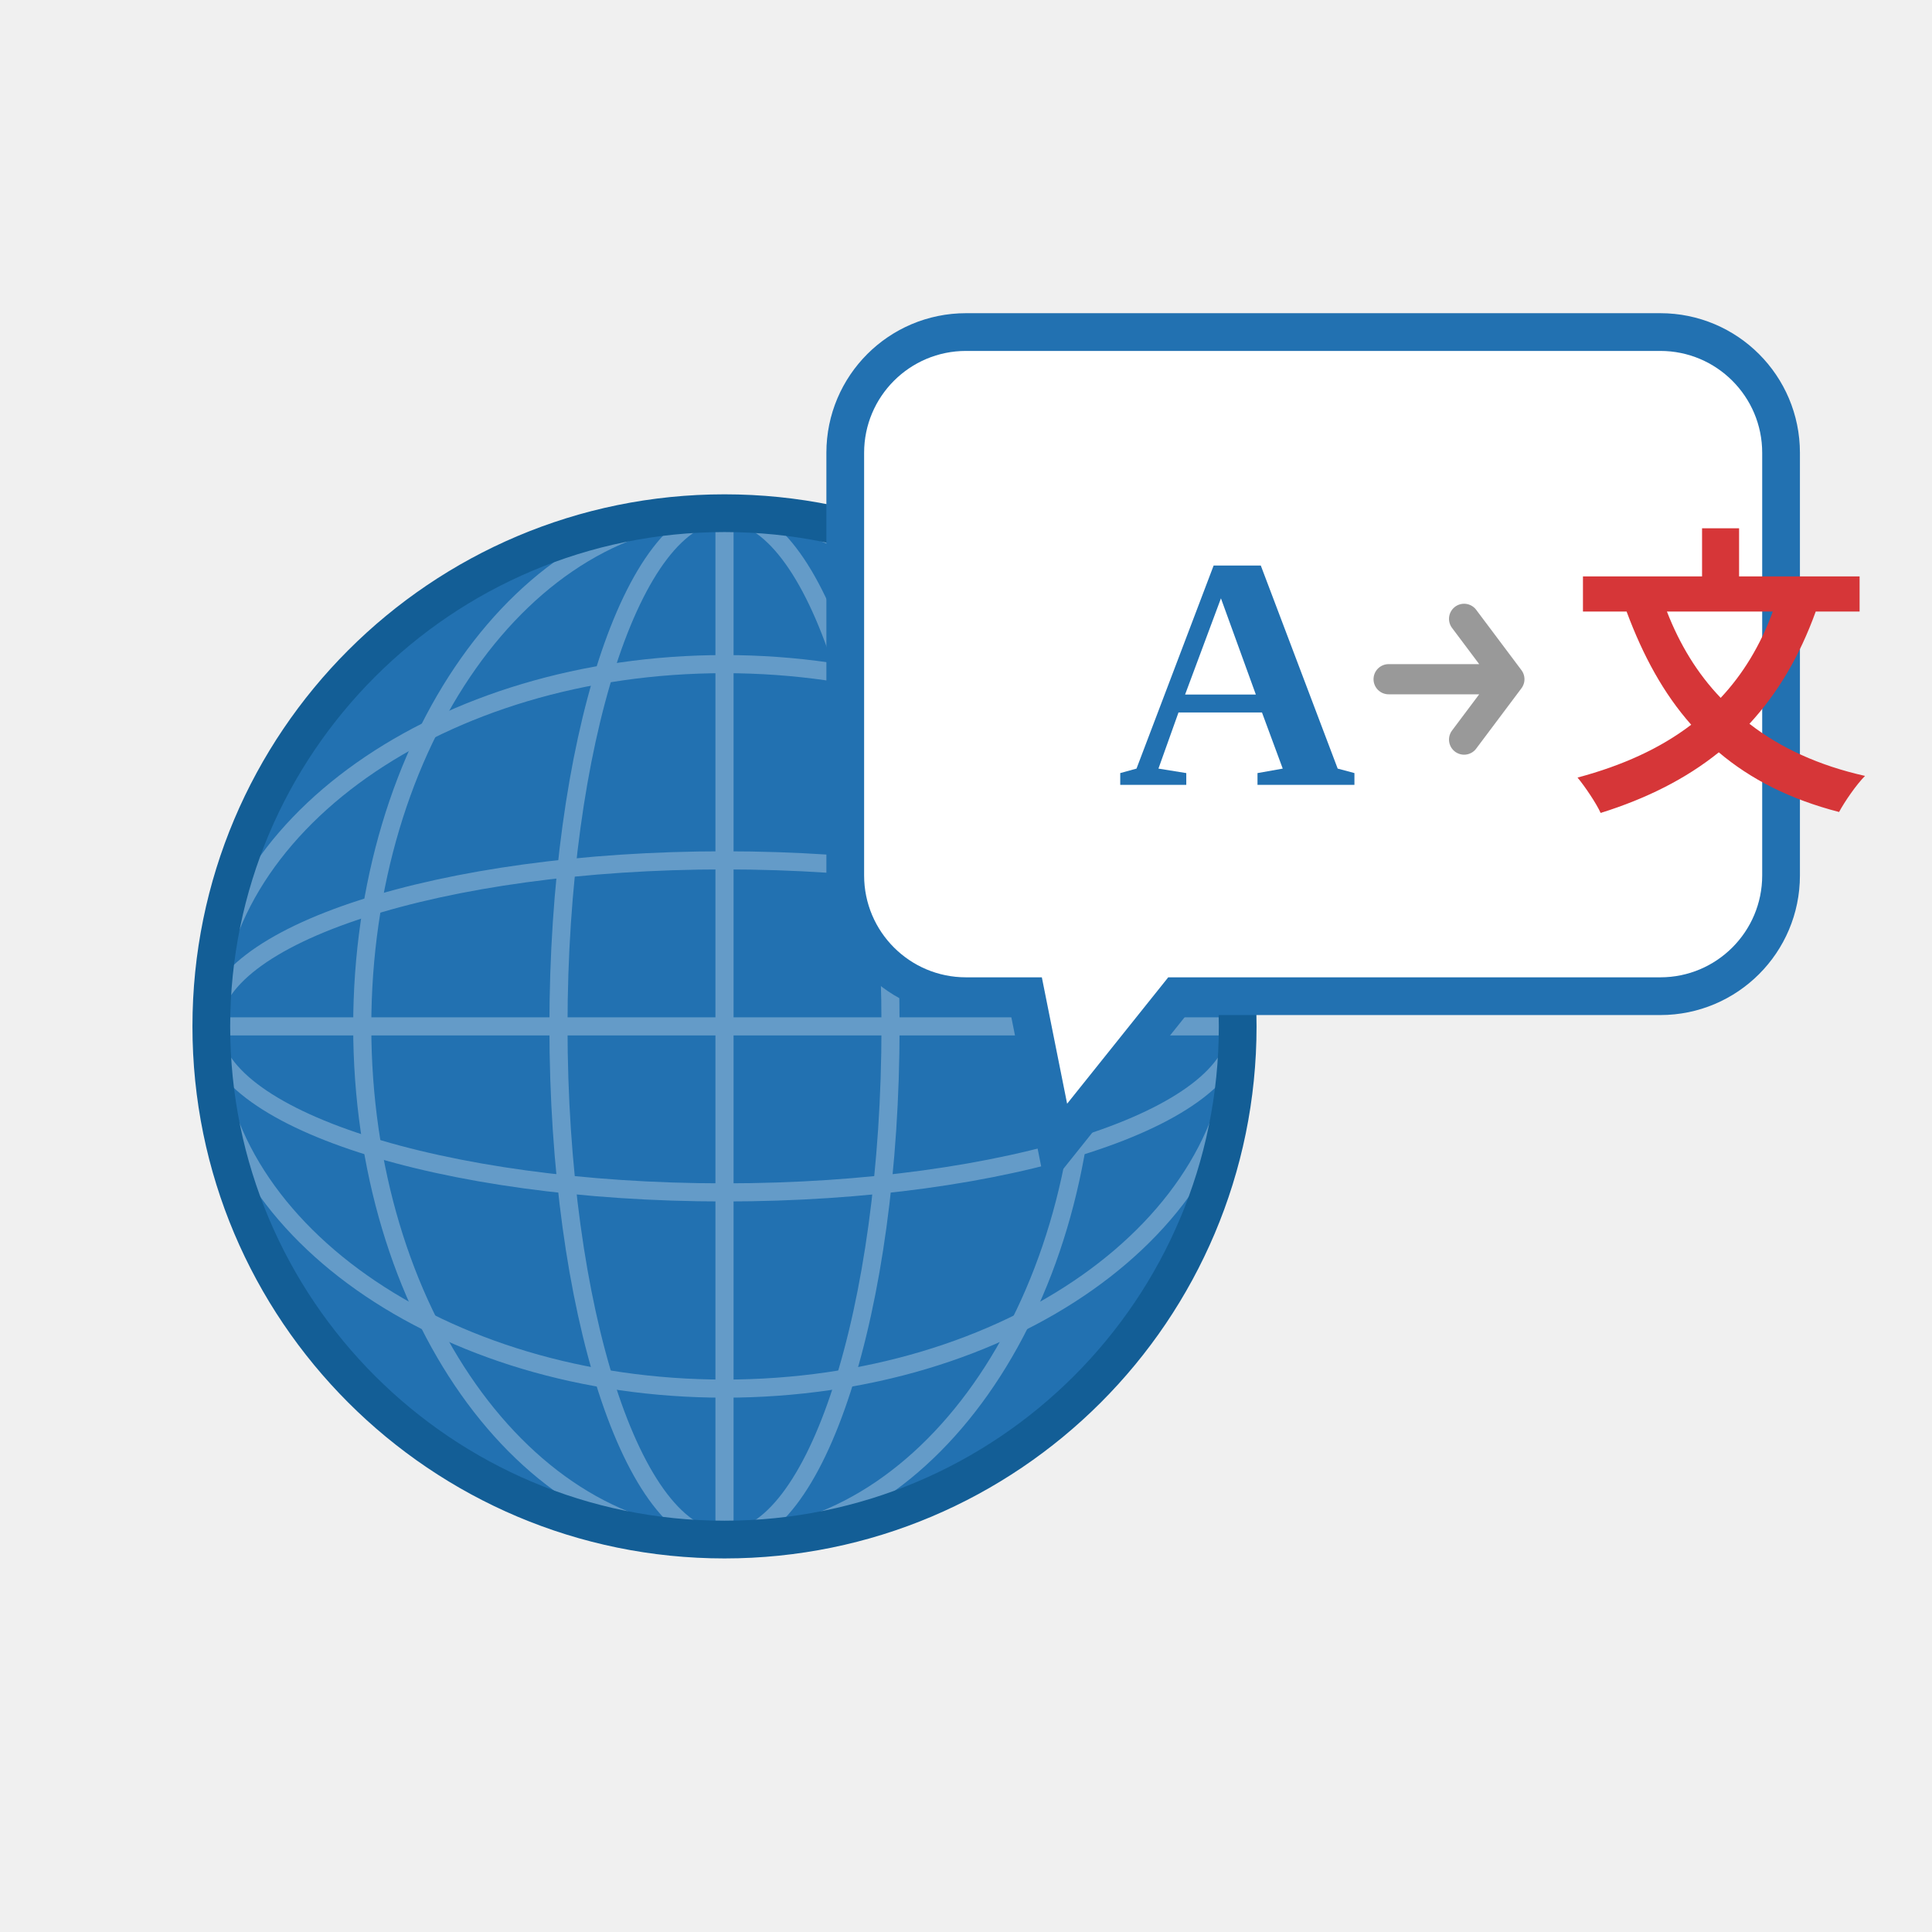
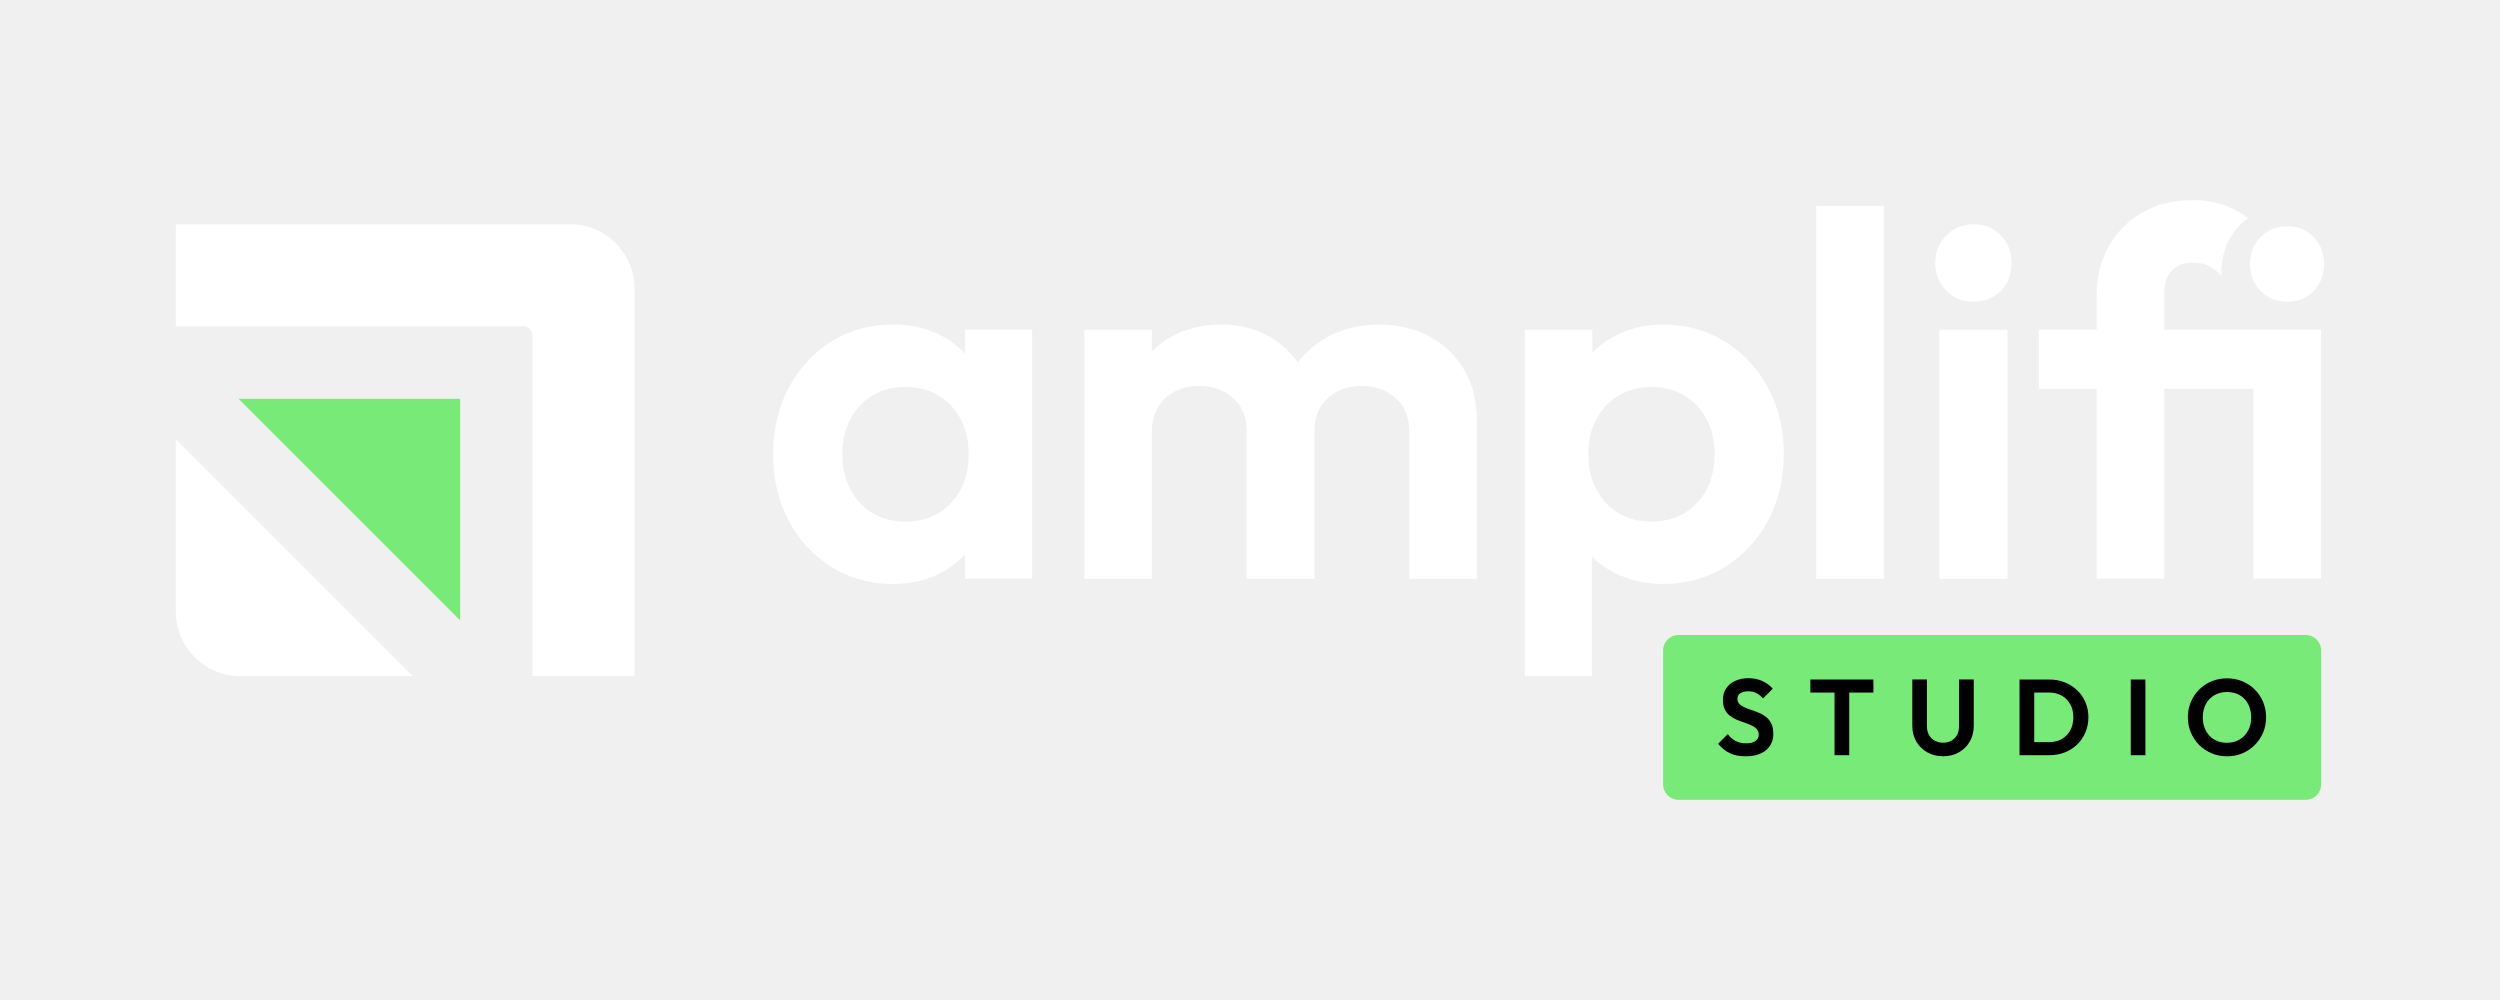
- <svg xmlns="http://www.w3.org/2000/svg" viewBox="0 0 128 128" width="128" height="128">
+ <svg xmlns="http://www.w3.org/2000/svg" id="Layer_1" viewBox="0 0 360 144">
  <defs>
-     <clipPath id="globe-clip">
-       <circle cx="48" cy="68" r="34" />
-     </clipPath>
+     <style>
+       .cls-1 {
+         fill: #fff;
+       }
+ 
+       .cls-2 {
+         fill: #78ea78;
+       }
+     </style>
  </defs>
-   <circle cx="48" cy="68" r="34" fill="#2271b1" />
-   <g clip-path="url(#globe-clip)" stroke="#fff" stroke-width="1.2" fill="none" opacity="0.3">
-     <ellipse cx="48" cy="68" rx="34" ry="11" />
-     <ellipse cx="48" cy="68" rx="34" ry="24" />
-     <ellipse cx="48" cy="68" rx="11" ry="34" />
-     <ellipse cx="48" cy="68" rx="24" ry="34" />
-     <line x1="14" y1="68" x2="82" y2="68" />
-     <line x1="48" y1="34" x2="48" y2="102" />
+   <g>
+     <polygon class="cls-2" points="66.26 89.33 66.26 57.43 34.36 57.43 66.26 89.33" />
+     <g>
+       <path class="cls-1" d="M25.32,63.27v24.8c0,5.13,4.16,9.29,9.29,9.29h24.8L25.32,63.27Z" />
+       <path class="cls-1" d="M82.09,32.3H25.32v14.69h50.02c.37,0,.69.13.95.39.26.26.39.58.39.95v49.01h14.69v-55.76c0-5.13-4.16-9.29-9.29-9.29Z" />
+     </g>
  </g>
-   <circle cx="48" cy="68" r="34" fill="none" stroke="#135e96" stroke-width="2.5" />
-   <path d="M64,22 h46 a8,8 0 0 1 8,8 v28 a8,8 0 0 1 -8,8 h-32 l-8,10 l-2,-10 h-4 a8,8 0 0 1 -8,-8 v-28 a8,8 0 0 1 8,-8 z" fill="#fff" stroke="#2271b1" stroke-width="2.5" />
-   <text x="74" y="52" font-family="Georgia, 'Times New Roman', serif" font-size="22" font-weight="bold" fill="#2271b1">A</text>
-   <path d="M92,45 l8,0 M97,41 l3,4 l-3,4" fill="none" stroke="#999" stroke-width="2" stroke-linecap="round" stroke-linejoin="round" />
-   <text x="104" y="52" font-family="Arial, Helvetica, sans-serif" font-size="20" font-weight="bold" fill="#d63638">文</text>
+   <rect class="cls-2" x="239.49" y="91.44" width="94.75" height="23.73" rx="2.21" ry="2.21" />
+   <g>
+     <rect class="cls-1" x="279.27" y="47.48" width="9.81" height="35.88" />
+     <path class="cls-1" d="M284.18,32.3c-1.59,0-2.9.55-3.94,1.63-1.04,1.09-1.56,2.4-1.56,3.94s.52,2.91,1.56,3.97c1.04,1.07,2.35,1.6,3.94,1.6s2.96-.53,3.97-1.6c1.02-1.06,1.52-2.39,1.52-3.97s-.51-2.85-1.52-3.94c-1.02-1.09-2.34-1.63-3.97-1.63Z" />
+     <path class="cls-1" d="M311.65,42.13c0-1.34.36-2.39,1.08-3.16.72-.77,1.72-1.15,3.01-1.15.69,0,1.3.09,1.82.26.94.31,1.67.94,2.35,1.62,0-.16-.03-.31-.03-.47,0-2.71.9-4.99,2.69-6.83.37-.38.76-.71,1.17-1.01-1.03-.73-2.1-1.32-3.21-1.75-1.41-.54-3.01-.82-4.79-.82-2.82,0-5.26.61-7.32,1.82-2.06,1.21-3.65,2.85-4.79,4.9-1.14,2.06-1.71,4.37-1.71,6.94v4.98h-8.32v8.54h8.32v27.34h9.73v-27.34h12.85v27.34h9.73v-35.88h-22.58v-5.35Z" />
+     <path class="cls-1" d="M325.51,41.88c1.01,1.04,2.29,1.56,3.82,1.56s2.87-.52,3.86-1.56c.99-1.04,1.48-2.33,1.48-3.86s-.49-2.82-1.48-3.86c-.99-1.04-2.28-1.56-3.86-1.56s-2.81.52-3.82,1.56c-1.02,1.04-1.52,2.33-1.52,3.86s.51,2.82,1.52,3.86Z" />
+     <path class="cls-1" d="M138.97,50.93c-.99-1.05-2.14-1.94-3.49-2.64-2.03-1.04-4.33-1.56-6.91-1.56-3.27,0-6.22.82-8.84,2.45-2.63,1.63-4.68,3.86-6.17,6.68-1.48,2.82-2.23,6.02-2.23,9.58s.74,6.68,2.23,9.51c1.49,2.82,3.54,5.05,6.17,6.69,2.62,1.63,5.57,2.45,8.84,2.45,2.58,0,4.88-.53,6.91-1.6,1.35-.71,2.5-1.6,3.49-2.65v3.5h9.66v-35.88h-9.66v3.45ZM136.97,72.4c-1.68,1.81-3.89,2.71-6.61,2.71-1.78,0-3.35-.41-4.72-1.22-1.36-.82-2.43-1.96-3.19-3.42-.77-1.46-1.15-3.16-1.15-5.09s.38-3.55,1.15-5.01c.77-1.46,1.83-2.6,3.19-3.42,1.36-.82,2.93-1.23,4.72-1.23s3.43.41,4.79,1.23c1.36.82,2.43,1.96,3.19,3.42.77,1.46,1.15,3.13,1.15,5.01,0,2.87-.84,5.21-2.53,7.02Z" />
+     <path class="cls-1" d="M205.76,48.41c-2.13-1.11-4.53-1.67-7.21-1.67s-5.1.58-7.28,1.74c-1.74.93-3.2,2.17-4.4,3.7-1.11-1.57-2.51-2.84-4.21-3.78-2.03-1.11-4.28-1.67-6.76-1.67-2.63,0-4.98.56-7.06,1.67-1.12.6-2.1,1.34-2.97,2.21v-3.13h-9.73v35.88h9.73v-21.17c0-1.39.3-2.57.89-3.57.6-.99,1.41-1.74,2.45-2.27,1.04-.52,2.2-.78,3.49-.78,1.93,0,3.55.58,4.87,1.75,1.31,1.16,1.97,2.79,1.97,4.87v21.17h9.73v-21.17c0-1.39.3-2.57.89-3.57.59-.99,1.42-1.74,2.49-2.27,1.06-.52,2.21-.78,3.45-.78,1.93,0,3.55.58,4.87,1.75,1.31,1.16,1.97,2.79,1.97,4.87v21.17h9.73v-22.73c0-2.87-.62-5.35-1.86-7.43-1.24-2.08-2.92-3.68-5.05-4.79Z" />
+     <path class="cls-1" d="M248.4,49.19c-2.63-1.64-5.6-2.45-8.92-2.45-2.58,0-4.89.55-6.95,1.63-1.22.65-2.29,1.45-3.23,2.37v-3.26h-9.73v49.87h9.66v-17.2c.94.91,2.02,1.71,3.27,2.34,2.08,1.06,4.41,1.6,6.98,1.6,3.32,0,6.29-.82,8.92-2.45,2.62-1.64,4.69-3.86,6.2-6.69,1.51-2.82,2.27-5.99,2.27-9.51s-.76-6.76-2.27-9.58c-1.51-2.82-3.58-5.05-6.2-6.68ZM245.76,70.47c-.77,1.46-1.85,2.6-3.23,3.42-1.39.82-2.97,1.22-4.75,1.22s-3.36-.41-4.72-1.22c-1.36-.82-2.43-1.96-3.19-3.42-.77-1.46-1.15-3.16-1.15-5.09s.38-3.55,1.15-5.01c.77-1.46,1.84-2.6,3.23-3.42,1.39-.82,2.95-1.23,4.68-1.23s3.37.41,4.75,1.23c1.38.82,2.46,1.96,3.23,3.42.77,1.46,1.15,3.13,1.15,5.01s-.38,3.63-1.15,5.09Z" />
+     <rect class="cls-1" x="261.53" y="29.65" width="9.73" height="53.71" />
+   </g>
+   <g>
+     <path d="M254.33,103.26c-.31-.25-.64-.45-1.01-.6-.37-.16-.73-.29-1.1-.42-.37-.12-.7-.25-1.01-.39-.31-.13-.55-.29-.74-.48s-.28-.43-.28-.73c0-.35.14-.62.42-.81.28-.19.66-.28,1.15-.28.42,0,.8.08,1.14.25.34.16.66.42.98.77l1.4-1.4c-.38-.44-.87-.81-1.47-1.09-.6-.28-1.27-.42-2.02-.42-.7,0-1.33.12-1.89.37-.56.25-1,.6-1.32,1.07s-.48,1.03-.48,1.69c0,.56.09,1.02.28,1.39s.43.67.74.9c.3.23.64.43,1.01.58.37.15.73.29,1.1.41.37.12.7.25,1.01.4.3.14.55.32.74.53s.28.48.28.81c0,.38-.16.68-.49.9-.32.22-.76.33-1.31.33-.61,0-1.13-.12-1.55-.35-.42-.23-.8-.56-1.12-.98l-1.39,1.4c.51.6,1.07,1.05,1.7,1.35.62.3,1.38.45,2.26.45,1.24,0,2.22-.29,2.93-.87.71-.58,1.07-1.37,1.07-2.39,0-.57-.09-1.05-.28-1.43-.19-.39-.43-.71-.74-.95Z" />
+     <polygon points="260.69 99.73 264.17 99.73 264.17 108.75 266.29 108.75 266.29 99.73 269.77 99.73 269.77 97.85 260.69 97.85 260.69 99.73" />
+     <path d="M282.1,104.61c0,.48-.1.89-.3,1.24-.2.35-.47.62-.81.81-.34.19-.74.29-1.18.29s-.83-.1-1.19-.29-.64-.46-.84-.81c-.2-.35-.3-.77-.3-1.26v-6.75h-2.11v6.68c0,.84.19,1.59.57,2.25s.91,1.18,1.57,1.56c.67.38,1.43.57,2.29.57s1.63-.19,2.29-.57c.66-.38,1.18-.89,1.56-1.55.38-.66.57-1.4.57-2.24v-6.7h-2.12v6.76Z" />
+     <path d="M299.1,99.39c-.51-.49-1.11-.87-1.8-1.14-.69-.27-1.43-.4-2.24-.4h-4.25v10.9h4.28c.8,0,1.54-.13,2.23-.4.69-.27,1.28-.65,1.79-1.14.51-.49.9-1.07,1.19-1.74.28-.67.43-1.39.43-2.18s-.14-1.51-.43-2.17c-.28-.66-.68-1.24-1.19-1.73ZM298.11,105.18c-.29.54-.71.95-1.23,1.25-.53.29-1.14.44-1.84.44h-2.11v-7.15h2.11c.69,0,1.3.15,1.83.44.53.29.94.71,1.24,1.24s.45,1.16.45,1.87-.15,1.37-.44,1.91Z" />
+     <rect x="306.83" y="97.85" width="2.11" height="10.9" />
+     <path d="M325.9,101.09c-.29-.68-.69-1.28-1.2-1.79s-1.11-.91-1.79-1.19c-.68-.28-1.43-.43-2.23-.43s-1.53.14-2.22.43c-.68.28-1.28.68-1.79,1.19s-.91,1.11-1.19,1.78-.43,1.41-.43,2.19.14,1.52.43,2.21c.29.69.69,1.29,1.2,1.8s1.11.91,1.8,1.2c.69.29,1.43.43,2.22.43s1.53-.14,2.21-.43c.68-.29,1.27-.69,1.78-1.2s.91-1.11,1.2-1.79c.29-.68.43-1.42.43-2.2s-.15-1.52-.43-2.2ZM323.72,105.2c-.29.55-.7.98-1.22,1.29s-1.13.47-1.83.47c-.51,0-.97-.09-1.4-.26-.43-.18-.8-.42-1.1-.74-.3-.32-.54-.71-.71-1.16-.17-.45-.26-.96-.26-1.5,0-.72.15-1.36.44-1.91s.7-.97,1.23-1.28c.52-.3,1.12-.46,1.81-.46.53,0,1,.09,1.43.26s.79.43,1.1.75c.31.33.55.71.71,1.16s.25.94.25,1.47c0,.73-.15,1.38-.44,1.92Z" />
+   </g>
</svg>
